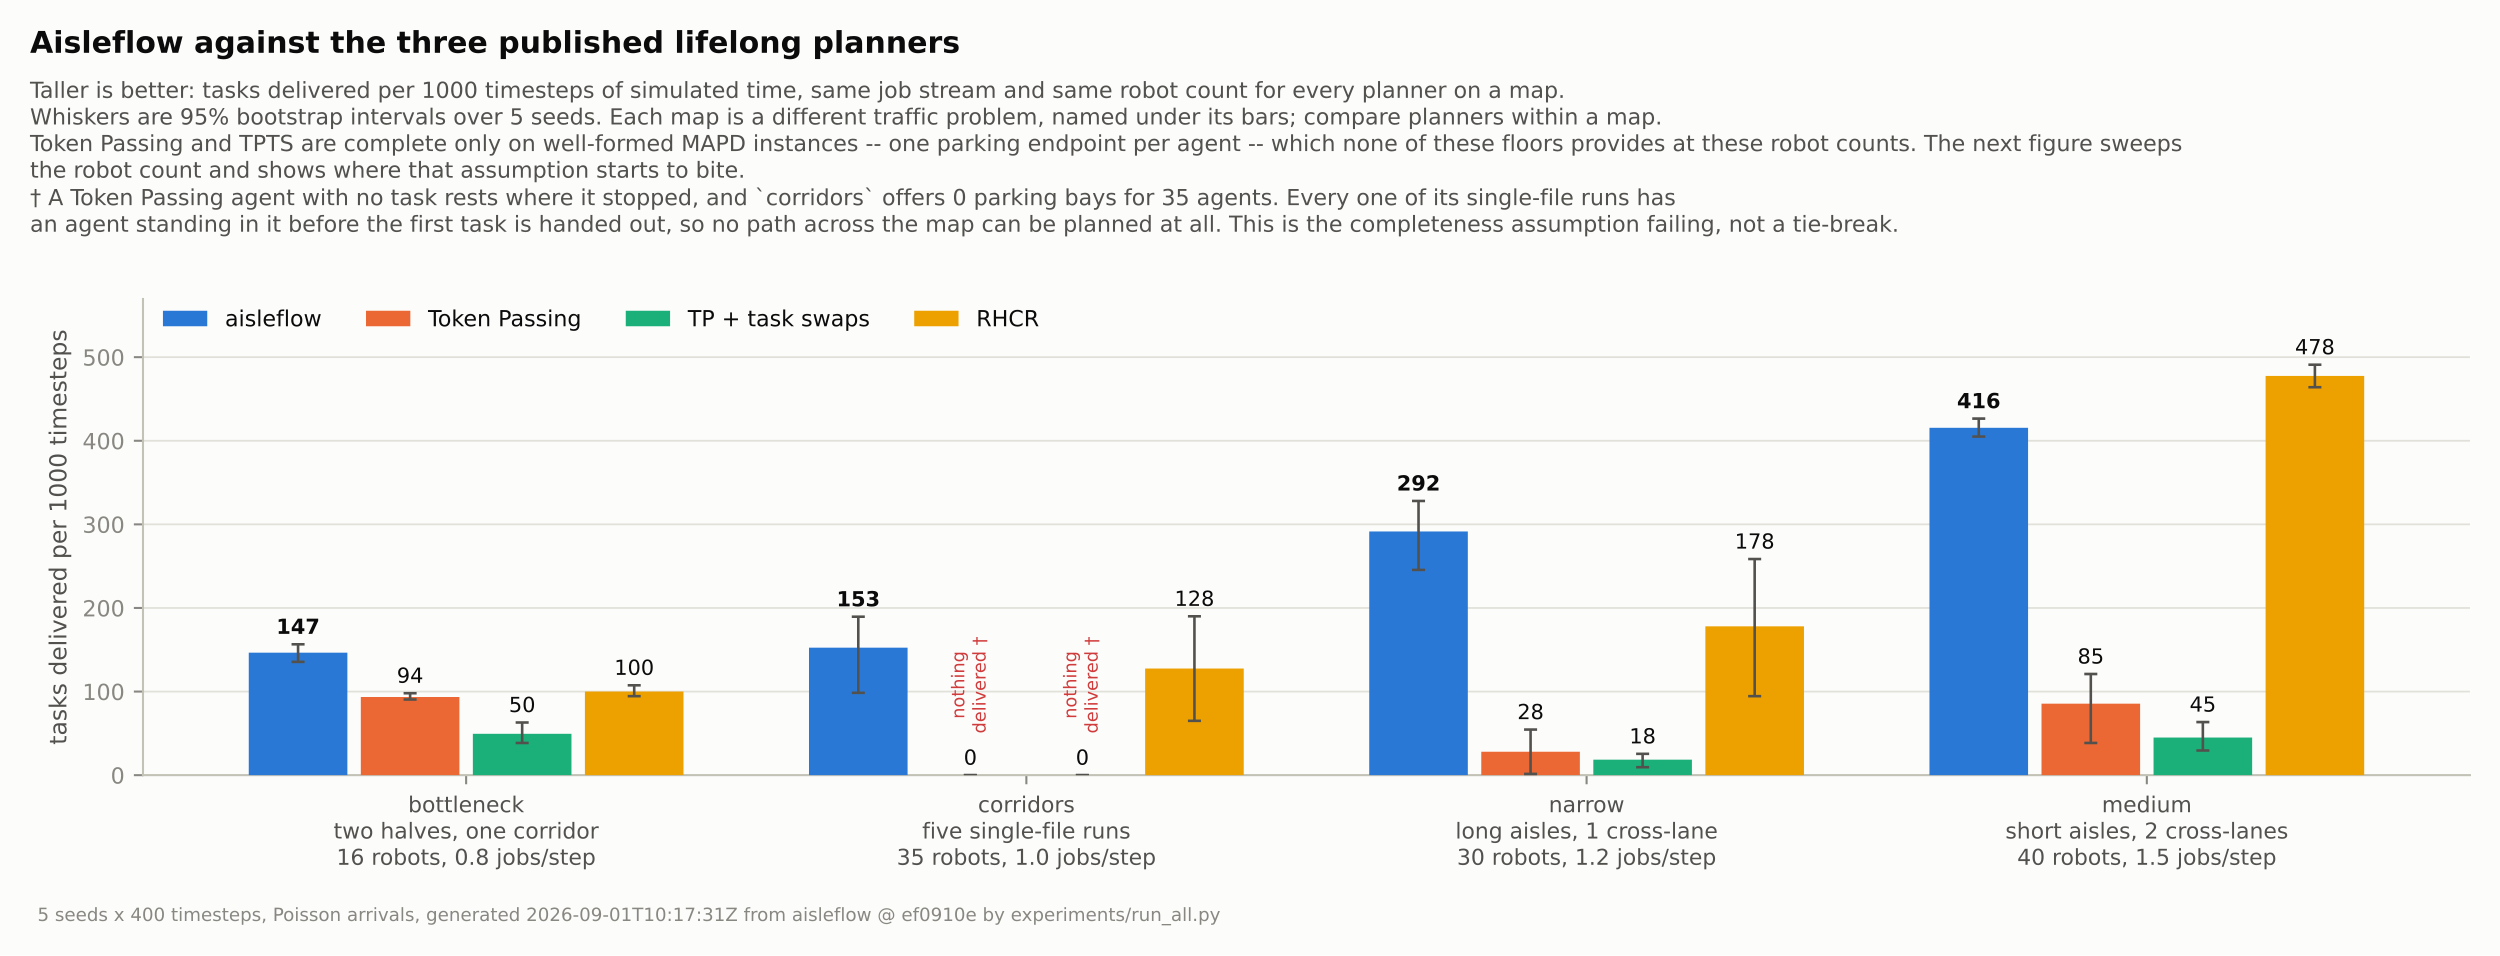
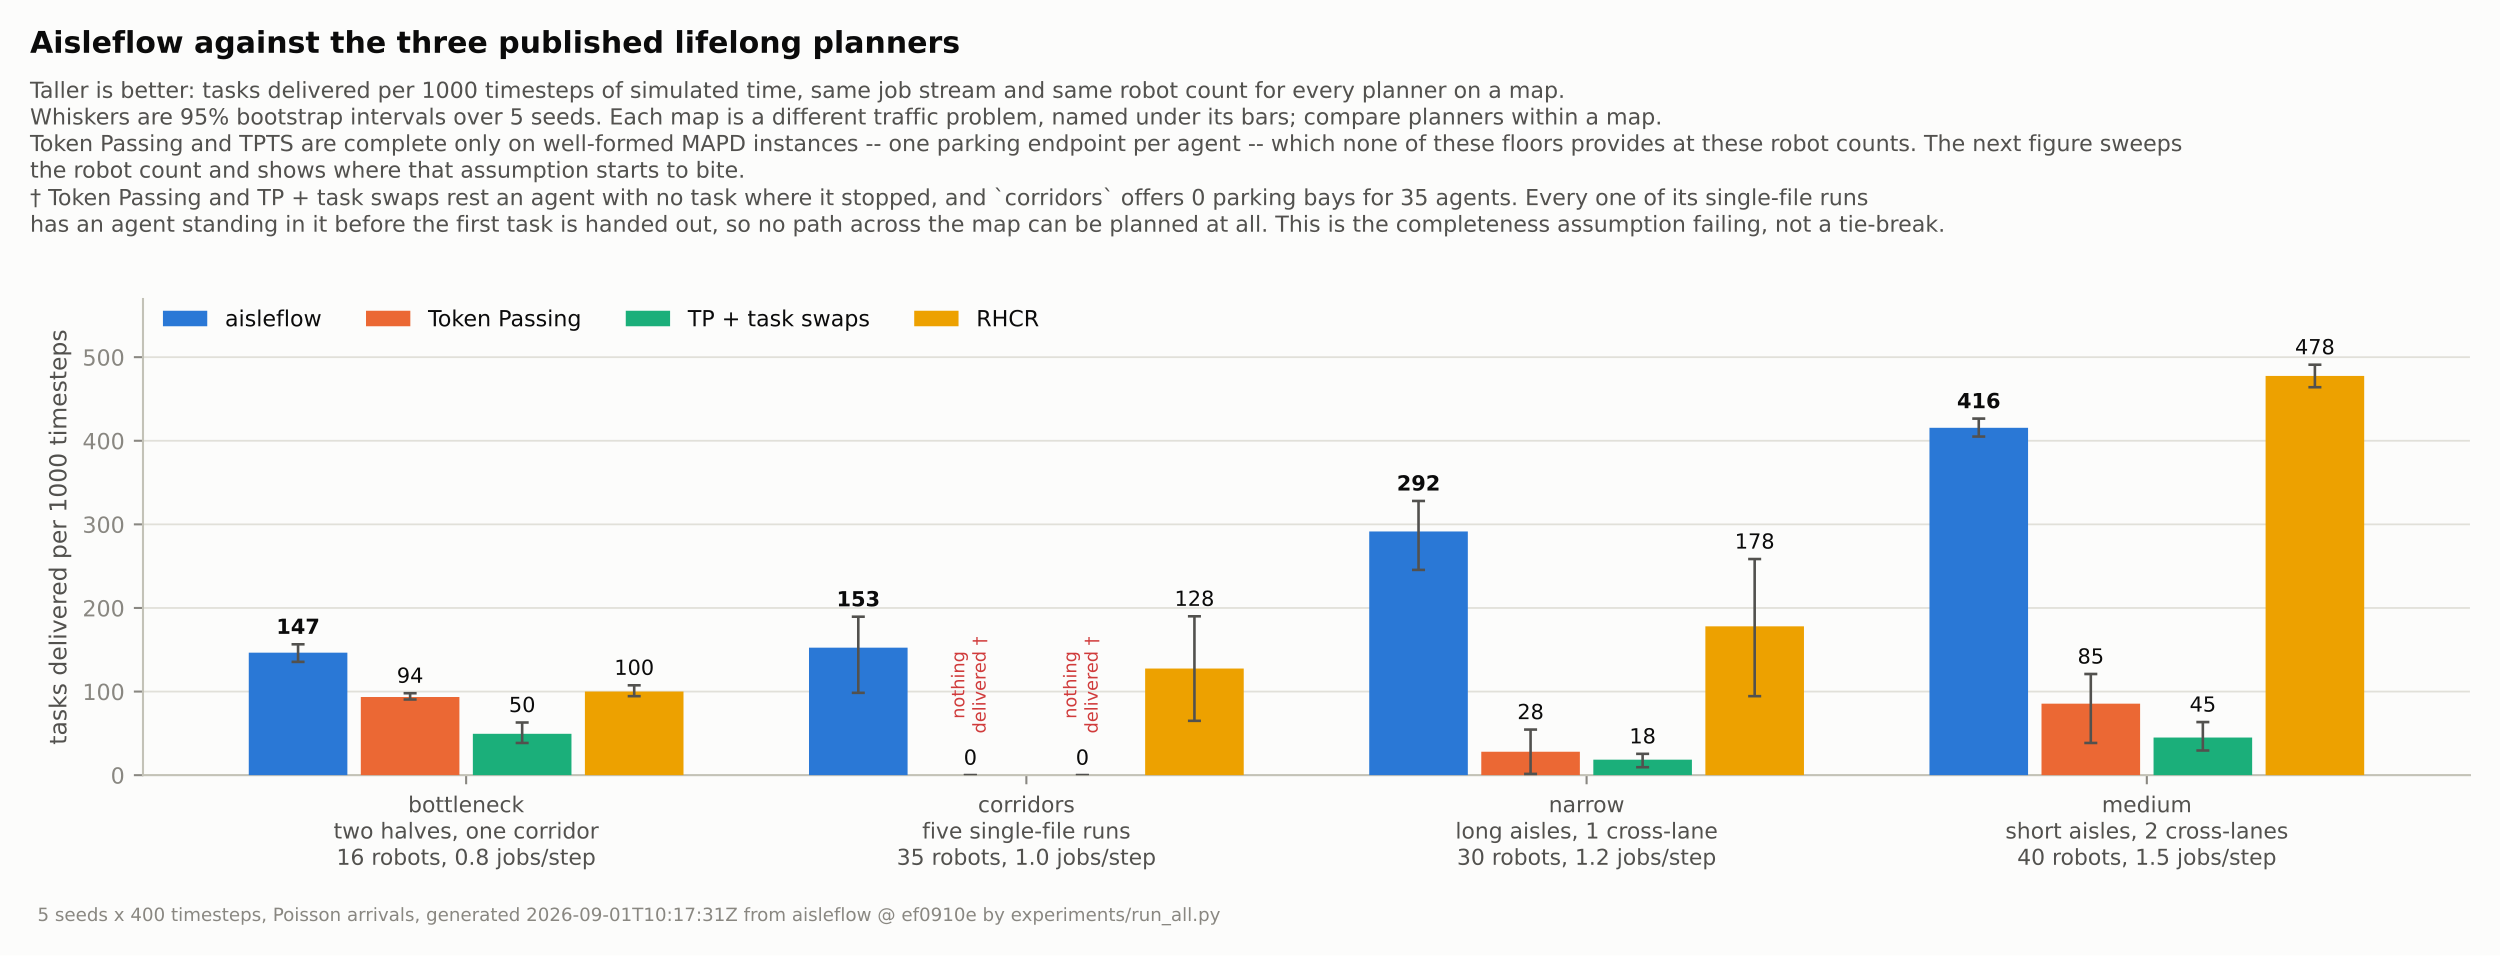
<svg xmlns="http://www.w3.org/2000/svg" xmlns:xlink="http://www.w3.org/1999/xlink" width="958.968pt" height="366.48pt" viewBox="0 0 958.968 366.48" version="1.1">
  <defs>
    <style type="text/css">*{stroke-linejoin: round; stroke-linecap: butt}</style>
  </defs>
  <g id="figure_1">
    <g id="patch_1">
      <path d="M 0 366.48  L 958.968 366.48  L 958.968 0  L 0 0  z " style="fill: #fcfcfb" />
    </g>
    <g id="axes_1">
      <g id="patch_2">
        <path d="M 54.85 297.337  L 947.448 297.337  L 947.448 114.694  L 54.85 114.694  z " style="fill: #fcfcfb" />
      </g>
      <g id="matplotlib.axis_1">
        <g id="xtick_1">
          <g id="line2d_1">
            <defs>
-               <path id="m18b301765e" d="M 0 0  L 0 3.5  " style="stroke: #898781; stroke-width: 0.8" />
+               <path id="m32a499c3bd" d="M 0 0  L 0 3.5  " style="stroke: #898781; stroke-width: 0.8" />
            </defs>
            <g>
-               <use xlink:href="#m18b301765e" x="178.803" y="297.337" style="fill: #898781; stroke: #898781; stroke-width: 0.8" />
+               <use xlink:href="#m32a499c3bd" x="178.803" y="297.337" style="fill: #898781; stroke: #898781; stroke-width: 0.8" />
            </g>
          </g>
          <g id="text_1">
            <text style="font-size: 8.4px; font-family: 'DejaVu Sans', sans-serif; fill: #52514e" transform="translate(156.5351 311.5606)">bottleneck</text>
            <text style="font-size: 8.4px; font-family: 'DejaVu Sans', sans-serif; fill: #52514e" transform="translate(127.9475 321.6429)">two halves, one corridor</text>
            <text style="font-size: 8.4px; font-family: 'DejaVu Sans', sans-serif; fill: #52514e" transform="translate(129.0743 331.7252)">16 robots, 0.8 jobs/step</text>
          </g>
        </g>
        <g id="xtick_2">
          <g id="line2d_2">
            <g>
-               <use xlink:href="#m18b301765e" x="393.7" y="297.337" style="fill: #898781; stroke: #898781; stroke-width: 0.8" />
+               <use xlink:href="#m32a499c3bd" x="393.7" y="297.337" style="fill: #898781; stroke: #898781; stroke-width: 0.8" />
            </g>
          </g>
          <g id="text_2">
            <text style="font-size: 8.4px; font-family: 'DejaVu Sans', sans-serif; fill: #52514e" transform="translate(375.1239 311.5606)">corridors</text>
            <text style="font-size: 8.4px; font-family: 'DejaVu Sans', sans-serif; fill: #52514e" transform="translate(353.7314 321.6429)">five single-file runs</text>
            <text style="font-size: 8.4px; font-family: 'DejaVu Sans', sans-serif; fill: #52514e" transform="translate(343.9717 331.7252)">35 robots, 1.0 jobs/step</text>
          </g>
        </g>
        <g id="xtick_3">
          <g id="line2d_3">
            <g>
-               <use xlink:href="#m18b301765e" x="608.598" y="297.337" style="fill: #898781; stroke: #898781; stroke-width: 0.8" />
+               <use xlink:href="#m32a499c3bd" x="608.598" y="297.337" style="fill: #898781; stroke: #898781; stroke-width: 0.8" />
            </g>
          </g>
          <g id="text_3">
            <text style="font-size: 8.4px; font-family: 'DejaVu Sans', sans-serif; fill: #52514e" transform="translate(594.0704 311.56)">narrow</text>
            <text style="font-size: 8.4px; font-family: 'DejaVu Sans', sans-serif; fill: #52514e" transform="translate(558.2627 321.6423)">long aisles, 1 cross-lane</text>
            <text style="font-size: 8.4px; font-family: 'DejaVu Sans', sans-serif; fill: #52514e" transform="translate(558.8691 331.7246)">30 robots, 1.2 jobs/step</text>
          </g>
        </g>
        <g id="xtick_4">
          <g id="line2d_4">
            <g>
-               <use xlink:href="#m18b301765e" x="823.495" y="297.337" style="fill: #898781; stroke: #898781; stroke-width: 0.8" />
+               <use xlink:href="#m32a499c3bd" x="823.495" y="297.337" style="fill: #898781; stroke: #898781; stroke-width: 0.8" />
            </g>
          </g>
          <g id="text_4">
            <text style="font-size: 8.4px; font-family: 'DejaVu Sans', sans-serif; fill: #52514e" transform="translate(806.2338 311.5606)">medium</text>
            <text style="font-size: 8.4px; font-family: 'DejaVu Sans', sans-serif; fill: #52514e" transform="translate(769.2443 321.6429)">short aisles, 2 cross-lanes</text>
            <text style="font-size: 8.4px; font-family: 'DejaVu Sans', sans-serif; fill: #52514e" transform="translate(773.7665 331.7252)">40 robots, 1.5 jobs/step</text>
          </g>
        </g>
      </g>
      <g id="matplotlib.axis_2">
        <g id="ytick_1">
          <g id="line2d_5">
-             <path d="M 54.85 297.337  L 947.448 297.337  " clip-path="url(#p16ca22c8b6)" style="fill: none; stroke: #e1e0d9; stroke-width: 0.7; stroke-linecap: square" />
+             <path d="M 54.85 297.337  L 947.448 297.337  " clip-path="url(#p9ec85efe38)" style="fill: none; stroke: #e1e0d9; stroke-width: 0.7; stroke-linecap: square" />
          </g>
          <g id="line2d_6">
            <defs>
-               <path id="m89aa2a37a5" d="M 0 0  L -3.5 0  " style="stroke: #898781; stroke-width: 0.8" />
+               <path id="mcf50bee49a" d="M 0 0  L -3.5 0  " style="stroke: #898781; stroke-width: 0.8" />
            </defs>
            <g>
-               <use xlink:href="#m89aa2a37a5" x="54.85" y="297.337" style="fill: #898781; stroke: #898781; stroke-width: 0.8" />
+               <use xlink:href="#mcf50bee49a" x="54.85" y="297.337" style="fill: #898781; stroke: #898781; stroke-width: 0.8" />
            </g>
          </g>
          <g id="text_5">
            <text style="font-size: 8.5px; font-family: 'DejaVu Sans', sans-serif; text-anchor: end; fill: #898781" x="47.85" y="300.566" transform="rotate(-0 47.85011 300.5661)">0</text>
          </g>
        </g>
        <g id="ytick_2">
          <g id="line2d_7">
-             <path d="M 54.85 265.27  L 947.448 265.27  " clip-path="url(#p16ca22c8b6)" style="fill: none; stroke: #e1e0d9; stroke-width: 0.7; stroke-linecap: square" />
+             <path d="M 54.85 265.27  L 947.448 265.27  " clip-path="url(#p9ec85efe38)" style="fill: none; stroke: #e1e0d9; stroke-width: 0.7; stroke-linecap: square" />
          </g>
          <g id="line2d_8">
            <g>
-               <use xlink:href="#m89aa2a37a5" x="54.85" y="265.27" style="fill: #898781; stroke: #898781; stroke-width: 0.8" />
+               <use xlink:href="#mcf50bee49a" x="54.85" y="265.27" style="fill: #898781; stroke: #898781; stroke-width: 0.8" />
            </g>
          </g>
          <g id="text_6">
            <text style="font-size: 8.5px; font-family: 'DejaVu Sans', sans-serif; text-anchor: end; fill: #898781" x="47.85" y="268.499" transform="rotate(-0 47.85011 268.4987)">100</text>
          </g>
        </g>
        <g id="ytick_3">
          <g id="line2d_9">
-             <path d="M 54.85 233.202  L 947.448 233.202  " clip-path="url(#p16ca22c8b6)" style="fill: none; stroke: #e1e0d9; stroke-width: 0.7; stroke-linecap: square" />
+             <path d="M 54.85 233.202  L 947.448 233.202  " clip-path="url(#p9ec85efe38)" style="fill: none; stroke: #e1e0d9; stroke-width: 0.7; stroke-linecap: square" />
          </g>
          <g id="line2d_10">
            <g>
-               <use xlink:href="#m89aa2a37a5" x="54.85" y="233.202" style="fill: #898781; stroke: #898781; stroke-width: 0.8" />
+               <use xlink:href="#mcf50bee49a" x="54.85" y="233.202" style="fill: #898781; stroke: #898781; stroke-width: 0.8" />
            </g>
          </g>
          <g id="text_7">
            <text style="font-size: 8.5px; font-family: 'DejaVu Sans', sans-serif; text-anchor: end; fill: #898781" x="47.85" y="236.431" transform="rotate(-0 47.85011 236.4313)">200</text>
          </g>
        </g>
        <g id="ytick_4">
          <g id="line2d_11">
-             <path d="M 54.85 201.135  L 947.448 201.135  " clip-path="url(#p16ca22c8b6)" style="fill: none; stroke: #e1e0d9; stroke-width: 0.7; stroke-linecap: square" />
+             <path d="M 54.85 201.135  L 947.448 201.135  " clip-path="url(#p9ec85efe38)" style="fill: none; stroke: #e1e0d9; stroke-width: 0.7; stroke-linecap: square" />
          </g>
          <g id="line2d_12">
            <g>
-               <use xlink:href="#m89aa2a37a5" x="54.85" y="201.135" style="fill: #898781; stroke: #898781; stroke-width: 0.8" />
+               <use xlink:href="#mcf50bee49a" x="54.85" y="201.135" style="fill: #898781; stroke: #898781; stroke-width: 0.8" />
            </g>
          </g>
          <g id="text_8">
            <text style="font-size: 8.5px; font-family: 'DejaVu Sans', sans-serif; text-anchor: end; fill: #898781" x="47.85" y="204.364" transform="rotate(-0 47.85011 204.3639)">300</text>
          </g>
        </g>
        <g id="ytick_5">
          <g id="line2d_13">
-             <path d="M 54.85 169.067  L 947.448 169.067  " clip-path="url(#p16ca22c8b6)" style="fill: none; stroke: #e1e0d9; stroke-width: 0.7; stroke-linecap: square" />
+             <path d="M 54.85 169.067  L 947.448 169.067  " clip-path="url(#p9ec85efe38)" style="fill: none; stroke: #e1e0d9; stroke-width: 0.7; stroke-linecap: square" />
          </g>
          <g id="line2d_14">
            <g>
-               <use xlink:href="#m89aa2a37a5" x="54.85" y="169.067" style="fill: #898781; stroke: #898781; stroke-width: 0.8" />
+               <use xlink:href="#mcf50bee49a" x="54.85" y="169.067" style="fill: #898781; stroke: #898781; stroke-width: 0.8" />
            </g>
          </g>
          <g id="text_9">
            <text style="font-size: 8.5px; font-family: 'DejaVu Sans', sans-serif; text-anchor: end; fill: #898781" x="47.85" y="172.296" transform="rotate(-0 47.85011 172.2965)">400</text>
          </g>
        </g>
        <g id="ytick_6">
          <g id="line2d_15">
-             <path d="M 54.85 137  L 947.448 137  " clip-path="url(#p16ca22c8b6)" style="fill: none; stroke: #e1e0d9; stroke-width: 0.7; stroke-linecap: square" />
+             <path d="M 54.85 137  L 947.448 137  " clip-path="url(#p9ec85efe38)" style="fill: none; stroke: #e1e0d9; stroke-width: 0.7; stroke-linecap: square" />
          </g>
          <g id="line2d_16">
            <g>
-               <use xlink:href="#m89aa2a37a5" x="54.85" y="137" style="fill: #898781; stroke: #898781; stroke-width: 0.8" />
+               <use xlink:href="#mcf50bee49a" x="54.85" y="137" style="fill: #898781; stroke: #898781; stroke-width: 0.8" />
            </g>
          </g>
          <g id="text_10">
            <text style="font-size: 8.5px; font-family: 'DejaVu Sans', sans-serif; text-anchor: end; fill: #898781" x="47.85" y="140.229" transform="rotate(-0 47.85011 140.2291)">500</text>
          </g>
        </g>
        <g id="text_11">
          <text style="font-size: 9px; font-family: 'DejaVu Sans', sans-serif; text-anchor: middle; fill: #52514e" x="25.464" y="206.016" transform="rotate(-90 25.46363 206.0156)">tasks delivered per 1000 timesteps</text>
        </g>
      </g>
      <g id="patch_3">
        <path d="M 54.85 297.337  L 54.85 114.694  " style="fill: none; stroke: #c3c2b7; stroke-width: 0.8; stroke-linejoin: miter; stroke-linecap: square" />
      </g>
      <g id="patch_4">
        <path d="M 54.85 297.337  L 947.448 297.337  " style="fill: none; stroke: #c3c2b7; stroke-width: 0.8; stroke-linejoin: miter; stroke-linecap: square" />
      </g>
      <g id="patch_5">
-         <path d="M 95.423 297.337  L 133.245 297.337  L 133.245 250.358  L 95.423 250.358  z " clip-path="url(#p16ca22c8b6)" style="fill: #2a78d6" />
+         <path d="M 95.423 297.337  L 133.245 297.337  L 133.245 250.358  L 95.423 250.358  z " clip-path="url(#p9ec85efe38)" style="fill: #2a78d6" />
      </g>
      <g id="patch_6">
-         <path d="M 310.32 297.337  L 348.142 297.337  L 348.142 248.434  L 310.32 248.434  z " clip-path="url(#p16ca22c8b6)" style="fill: #2a78d6" />
+         <path d="M 310.32 297.337  L 348.142 297.337  L 348.142 248.434  L 310.32 248.434  z " clip-path="url(#p9ec85efe38)" style="fill: #2a78d6" />
      </g>
      <g id="patch_7">
-         <path d="M 525.218 297.337  L 563.04 297.337  L 563.04 203.861  L 525.218 203.861  z " clip-path="url(#p16ca22c8b6)" style="fill: #2a78d6" />
+         <path d="M 525.218 297.337  L 563.04 297.337  L 563.04 203.861  L 525.218 203.861  z " clip-path="url(#p9ec85efe38)" style="fill: #2a78d6" />
      </g>
      <g id="patch_8">
-         <path d="M 740.115 297.337  L 777.937 297.337  L 777.937 164.097  L 740.115 164.097  z " clip-path="url(#p16ca22c8b6)" style="fill: #2a78d6" />
+         <path d="M 740.115 297.337  L 777.937 297.337  L 777.937 164.097  L 740.115 164.097  z " clip-path="url(#p9ec85efe38)" style="fill: #2a78d6" />
      </g>
      <g id="text_12">
        <text style="font-weight: 700; font-size: 8px; font-family: 'DejaVu Sans', sans-serif; text-anchor: middle; fill: #0b0b0b" x="114.334" y="243.152" transform="rotate(-0 114.3337 243.1516)">147</text>
      </g>
      <g id="text_13">
        <text style="font-weight: 700; font-size: 8px; font-family: 'DejaVu Sans', sans-serif; text-anchor: middle; fill: #0b0b0b" x="329.231" y="232.569" transform="rotate(-0 329.2311 232.5694)">153</text>
      </g>
      <g id="text_14">
        <text style="font-weight: 700; font-size: 8px; font-family: 'DejaVu Sans', sans-serif; text-anchor: middle; fill: #0b0b0b" x="544.129" y="188.156" transform="rotate(-0 544.1285 188.156)">292</text>
      </g>
      <g id="text_15">
        <text style="font-weight: 700; font-size: 8px; font-family: 'DejaVu Sans', sans-serif; text-anchor: middle; fill: #0b0b0b" x="759.026" y="156.57" transform="rotate(-0 759.0259 156.5696)">416</text>
      </g>
      <g id="patch_9">
-         <path d="M 138.402 297.337  L 176.224 297.337  L 176.224 267.354  L 138.402 267.354  z " clip-path="url(#p16ca22c8b6)" style="fill: #eb6834" />
+         <path d="M 138.402 297.337  L 176.224 297.337  L 176.224 267.354  L 138.402 267.354  z " clip-path="url(#p9ec85efe38)" style="fill: #eb6834" />
      </g>
      <g id="patch_10">
-         <path d="M 353.3 297.337  L 391.122 297.337  L 391.122 297.337  L 353.3 297.337  z " clip-path="url(#p16ca22c8b6)" style="fill: #eb6834" />
+         <path d="M 353.3 297.337  L 391.122 297.337  L 391.122 297.337  L 353.3 297.337  z " clip-path="url(#p9ec85efe38)" style="fill: #eb6834" />
      </g>
      <g id="patch_11">
-         <path d="M 568.197 297.337  L 606.019 297.337  L 606.019 288.358  L 568.197 288.358  z " clip-path="url(#p16ca22c8b6)" style="fill: #eb6834" />
+         <path d="M 568.197 297.337  L 606.019 297.337  L 606.019 288.358  L 568.197 288.358  z " clip-path="url(#p9ec85efe38)" style="fill: #eb6834" />
      </g>
      <g id="patch_12">
-         <path d="M 783.094 297.337  L 820.916 297.337  L 820.916 269.919  L 783.094 269.919  z " clip-path="url(#p16ca22c8b6)" style="fill: #eb6834" />
+         <path d="M 783.094 297.337  L 820.916 297.337  L 820.916 269.919  L 783.094 269.919  z " clip-path="url(#p9ec85efe38)" style="fill: #eb6834" />
      </g>
      <g id="text_16">
        <text style="font-size: 8px; font-family: 'DejaVu Sans', sans-serif; text-anchor: middle; fill: #0b0b0b" x="157.313" y="261.911" transform="rotate(-0 157.3132 261.9111)">94</text>
      </g>
      <g id="text_17">
        <text style="font-size: 8px; font-family: 'DejaVu Sans', sans-serif; text-anchor: middle; fill: #0b0b0b" x="372.211" y="293.337" transform="rotate(-0 372.2106 293.3371)">0</text>
      </g>
      <g id="text_18">
        <text style="font-size: 8px; font-family: 'DejaVu Sans', sans-serif; text-anchor: middle; fill: #0b0b0b" x="587.108" y="275.86" transform="rotate(-0 587.108 275.8604)">28</text>
      </g>
      <g id="text_19">
        <text style="font-size: 8px; font-family: 'DejaVu Sans', sans-serif; text-anchor: middle; fill: #0b0b0b" x="802.005" y="254.536" transform="rotate(-0 802.0054 254.5356)">85</text>
      </g>
      <g id="text_20">
        <text style="font-size: 6.8px; font-family: 'DejaVu Sans', sans-serif; fill: #d03b3b" transform="translate(369.8963 275.7197) rotate(-90)">nothing</text>
        <text style="font-size: 6.8px; font-family: 'DejaVu Sans', sans-serif; fill: #d03b3b" transform="translate(378.0582 281.3371) rotate(-90)">delivered †</text>
      </g>
      <g id="patch_13">
-         <path d="M 181.382 297.337  L 219.204 297.337  L 219.204 281.464  L 181.382 281.464  z " clip-path="url(#p16ca22c8b6)" style="fill: #1baf7a" />
+         <path d="M 181.382 297.337  L 219.204 297.337  L 219.204 281.464  L 181.382 281.464  z " clip-path="url(#p9ec85efe38)" style="fill: #1baf7a" />
      </g>
      <g id="patch_14">
-         <path d="M 396.279 297.337  L 434.101 297.337  L 434.101 297.337  L 396.279 297.337  z " clip-path="url(#p16ca22c8b6)" style="fill: #1baf7a" />
+         <path d="M 396.279 297.337  L 434.101 297.337  L 434.101 297.337  L 396.279 297.337  z " clip-path="url(#p9ec85efe38)" style="fill: #1baf7a" />
      </g>
      <g id="patch_15">
-         <path d="M 611.177 297.337  L 648.998 297.337  L 648.998 291.405  L 611.177 291.405  z " clip-path="url(#p16ca22c8b6)" style="fill: #1baf7a" />
+         <path d="M 611.177 297.337  L 648.998 297.337  L 648.998 291.405  L 611.177 291.405  z " clip-path="url(#p9ec85efe38)" style="fill: #1baf7a" />
      </g>
      <g id="patch_16">
-         <path d="M 826.074 297.337  L 863.896 297.337  L 863.896 282.907  L 826.074 282.907  z " clip-path="url(#p16ca22c8b6)" style="fill: #1baf7a" />
+         <path d="M 826.074 297.337  L 863.896 297.337  L 863.896 282.907  L 826.074 282.907  z " clip-path="url(#p9ec85efe38)" style="fill: #1baf7a" />
      </g>
      <g id="text_21">
        <text style="font-size: 8px; font-family: 'DejaVu Sans', sans-serif; text-anchor: middle; fill: #0b0b0b" x="200.293" y="273.135" transform="rotate(-0 200.2927 273.1346)">50</text>
      </g>
      <g id="text_22">
        <text style="font-size: 8px; font-family: 'DejaVu Sans', sans-serif; text-anchor: middle; fill: #0b0b0b" x="415.19" y="293.337" transform="rotate(-0 415.1901 293.3371)">0</text>
      </g>
      <g id="text_23">
        <text style="font-size: 8px; font-family: 'DejaVu Sans', sans-serif; text-anchor: middle; fill: #0b0b0b" x="630.088" y="285.16" transform="rotate(-0 630.0875 285.1599)">18</text>
      </g>
      <g id="text_24">
        <text style="font-size: 8px; font-family: 'DejaVu Sans', sans-serif; text-anchor: middle; fill: #0b0b0b" x="844.985" y="272.974" transform="rotate(-0 844.9849 272.9743)">45</text>
      </g>
      <g id="text_25">
        <text style="font-size: 6.8px; font-family: 'DejaVu Sans', sans-serif; fill: #d03b3b" transform="translate(412.8758 275.7197) rotate(-90)">nothing</text>
        <text style="font-size: 6.8px; font-family: 'DejaVu Sans', sans-serif; fill: #d03b3b" transform="translate(421.0377 281.3371) rotate(-90)">delivered †</text>
      </g>
      <g id="patch_17">
-         <path d="M 224.361 297.337  L 262.183 297.337  L 262.183 265.27  L 224.361 265.27  z " clip-path="url(#p16ca22c8b6)" style="fill: #eda100" />
+         <path d="M 224.361 297.337  L 262.183 297.337  L 262.183 265.27  L 224.361 265.27  z " clip-path="url(#p9ec85efe38)" style="fill: #eda100" />
      </g>
      <g id="patch_18">
-         <path d="M 439.259 297.337  L 477.081 297.337  L 477.081 256.451  L 439.259 256.451  z " clip-path="url(#p16ca22c8b6)" style="fill: #eda100" />
+         <path d="M 439.259 297.337  L 477.081 297.337  L 477.081 256.451  L 439.259 256.451  z " clip-path="url(#p9ec85efe38)" style="fill: #eda100" />
      </g>
      <g id="patch_19">
-         <path d="M 654.156 297.337  L 691.978 297.337  L 691.978 240.257  L 654.156 240.257  z " clip-path="url(#p16ca22c8b6)" style="fill: #eda100" />
+         <path d="M 654.156 297.337  L 691.978 297.337  L 691.978 240.257  L 654.156 240.257  z " clip-path="url(#p9ec85efe38)" style="fill: #eda100" />
      </g>
      <g id="patch_20">
-         <path d="M 869.053 297.337  L 906.875 297.337  L 906.875 144.215  L 869.053 144.215  z " clip-path="url(#p16ca22c8b6)" style="fill: #eda100" />
+         <path d="M 869.053 297.337  L 906.875 297.337  L 906.875 144.215  L 869.053 144.215  z " clip-path="url(#p9ec85efe38)" style="fill: #eda100" />
      </g>
      <g id="text_26">
        <text style="font-size: 8px; font-family: 'DejaVu Sans', sans-serif; text-anchor: middle; fill: #0b0b0b" x="243.272" y="258.865" transform="rotate(-0 243.2722 258.8646)">100</text>
      </g>
      <g id="text_27">
        <text style="font-size: 8px; font-family: 'DejaVu Sans', sans-serif; text-anchor: middle; fill: #0b0b0b" x="458.17" y="232.409" transform="rotate(-0 458.1696 232.409)">128</text>
      </g>
      <g id="text_28">
        <text style="font-size: 8px; font-family: 'DejaVu Sans', sans-serif; text-anchor: middle; fill: #0b0b0b" x="673.067" y="210.443" transform="rotate(-0 673.067 210.4429)">178</text>
      </g>
      <g id="text_29">
        <text style="font-size: 8px; font-family: 'DejaVu Sans', sans-serif; text-anchor: middle; fill: #0b0b0b" x="887.964" y="135.886" transform="rotate(-0 887.9644 135.8862)">478</text>
      </g>
      <g id="LineCollection_1">
-         <path d="M 114.334 253.886  L 114.334 247.152  " clip-path="url(#p16ca22c8b6)" style="fill: none; stroke: #52514e" />
-         <path d="M 329.231 265.751  L 329.231 236.569  " clip-path="url(#p16ca22c8b6)" style="fill: none; stroke: #52514e" />
-         <path d="M 544.129 218.612  L 544.129 192.156  " clip-path="url(#p16ca22c8b6)" style="fill: none; stroke: #52514e" />
-         <path d="M 759.026 167.464  L 759.026 160.57  " clip-path="url(#p16ca22c8b6)" style="fill: none; stroke: #52514e" />
+         <path d="M 114.334 253.886  L 114.334 247.152  " clip-path="url(#p9ec85efe38)" style="fill: none; stroke: #52514e" />
+         <path d="M 329.231 265.751  L 329.231 236.569  " clip-path="url(#p9ec85efe38)" style="fill: none; stroke: #52514e" />
+         <path d="M 544.129 218.612  L 544.129 192.156  " clip-path="url(#p9ec85efe38)" style="fill: none; stroke: #52514e" />
+         <path d="M 759.026 167.464  L 759.026 160.57  " clip-path="url(#p9ec85efe38)" style="fill: none; stroke: #52514e" />
      </g>
      <g id="line2d_17">
        <defs>
-           <path id="m04e8cece91" d="M 2.5 0  L -2.5 -0  " style="stroke: #52514e" />
+           <path id="m48ba1caacb" d="M 2.5 0  L -2.5 -0  " style="stroke: #52514e" />
        </defs>
-         <g clip-path="url(#p16ca22c8b6)">
-           <use xlink:href="#m04e8cece91" x="114.334" y="253.886" style="fill: #1f77b4; stroke: #52514e" />
-           <use xlink:href="#m04e8cece91" x="329.231" y="265.751" style="fill: #1f77b4; stroke: #52514e" />
-           <use xlink:href="#m04e8cece91" x="544.129" y="218.612" style="fill: #1f77b4; stroke: #52514e" />
-           <use xlink:href="#m04e8cece91" x="759.026" y="167.464" style="fill: #1f77b4; stroke: #52514e" />
+         <g clip-path="url(#p9ec85efe38)">
+           <use xlink:href="#m48ba1caacb" x="114.334" y="253.886" style="fill: #1f77b4; stroke: #52514e" />
+           <use xlink:href="#m48ba1caacb" x="329.231" y="265.751" style="fill: #1f77b4; stroke: #52514e" />
+           <use xlink:href="#m48ba1caacb" x="544.129" y="218.612" style="fill: #1f77b4; stroke: #52514e" />
+           <use xlink:href="#m48ba1caacb" x="759.026" y="167.464" style="fill: #1f77b4; stroke: #52514e" />
        </g>
      </g>
      <g id="line2d_18">
-         <g clip-path="url(#p16ca22c8b6)">
-           <use xlink:href="#m04e8cece91" x="114.334" y="247.152" style="fill: #1f77b4; stroke: #52514e" />
-           <use xlink:href="#m04e8cece91" x="329.231" y="236.569" style="fill: #1f77b4; stroke: #52514e" />
-           <use xlink:href="#m04e8cece91" x="544.129" y="192.156" style="fill: #1f77b4; stroke: #52514e" />
-           <use xlink:href="#m04e8cece91" x="759.026" y="160.57" style="fill: #1f77b4; stroke: #52514e" />
+         <g clip-path="url(#p9ec85efe38)">
+           <use xlink:href="#m48ba1caacb" x="114.334" y="247.152" style="fill: #1f77b4; stroke: #52514e" />
+           <use xlink:href="#m48ba1caacb" x="329.231" y="236.569" style="fill: #1f77b4; stroke: #52514e" />
+           <use xlink:href="#m48ba1caacb" x="544.129" y="192.156" style="fill: #1f77b4; stroke: #52514e" />
+           <use xlink:href="#m48ba1caacb" x="759.026" y="160.57" style="fill: #1f77b4; stroke: #52514e" />
        </g>
      </g>
      <g id="LineCollection_2">
-         <path d="M 157.313 268.316  L 157.313 265.911  " clip-path="url(#p16ca22c8b6)" style="fill: none; stroke: #52514e" />
-         <path d="M 372.211 297.337  L 372.211 297.337  " clip-path="url(#p16ca22c8b6)" style="fill: none; stroke: #52514e" />
-         <path d="M 587.108 296.856  L 587.108 279.86  " clip-path="url(#p16ca22c8b6)" style="fill: none; stroke: #52514e" />
-         <path d="M 802.005 284.991  L 802.005 258.536  " clip-path="url(#p16ca22c8b6)" style="fill: none; stroke: #52514e" />
+         <path d="M 157.313 268.316  L 157.313 265.911  " clip-path="url(#p9ec85efe38)" style="fill: none; stroke: #52514e" />
+         <path d="M 372.211 297.337  L 372.211 297.337  " clip-path="url(#p9ec85efe38)" style="fill: none; stroke: #52514e" />
+         <path d="M 587.108 296.856  L 587.108 279.86  " clip-path="url(#p9ec85efe38)" style="fill: none; stroke: #52514e" />
+         <path d="M 802.005 284.991  L 802.005 258.536  " clip-path="url(#p9ec85efe38)" style="fill: none; stroke: #52514e" />
      </g>
      <g id="line2d_19">
-         <g clip-path="url(#p16ca22c8b6)">
-           <use xlink:href="#m04e8cece91" x="157.313" y="268.316" style="fill: #1f77b4; stroke: #52514e" />
-           <use xlink:href="#m04e8cece91" x="372.211" y="297.337" style="fill: #1f77b4; stroke: #52514e" />
-           <use xlink:href="#m04e8cece91" x="587.108" y="296.856" style="fill: #1f77b4; stroke: #52514e" />
-           <use xlink:href="#m04e8cece91" x="802.005" y="284.991" style="fill: #1f77b4; stroke: #52514e" />
+         <g clip-path="url(#p9ec85efe38)">
+           <use xlink:href="#m48ba1caacb" x="157.313" y="268.316" style="fill: #1f77b4; stroke: #52514e" />
+           <use xlink:href="#m48ba1caacb" x="372.211" y="297.337" style="fill: #1f77b4; stroke: #52514e" />
+           <use xlink:href="#m48ba1caacb" x="587.108" y="296.856" style="fill: #1f77b4; stroke: #52514e" />
+           <use xlink:href="#m48ba1caacb" x="802.005" y="284.991" style="fill: #1f77b4; stroke: #52514e" />
        </g>
      </g>
      <g id="line2d_20">
-         <g clip-path="url(#p16ca22c8b6)">
-           <use xlink:href="#m04e8cece91" x="157.313" y="265.911" style="fill: #1f77b4; stroke: #52514e" />
-           <use xlink:href="#m04e8cece91" x="372.211" y="297.337" style="fill: #1f77b4; stroke: #52514e" />
-           <use xlink:href="#m04e8cece91" x="587.108" y="279.86" style="fill: #1f77b4; stroke: #52514e" />
-           <use xlink:href="#m04e8cece91" x="802.005" y="258.536" style="fill: #1f77b4; stroke: #52514e" />
+         <g clip-path="url(#p9ec85efe38)">
+           <use xlink:href="#m48ba1caacb" x="157.313" y="265.911" style="fill: #1f77b4; stroke: #52514e" />
+           <use xlink:href="#m48ba1caacb" x="372.211" y="297.337" style="fill: #1f77b4; stroke: #52514e" />
+           <use xlink:href="#m48ba1caacb" x="587.108" y="279.86" style="fill: #1f77b4; stroke: #52514e" />
+           <use xlink:href="#m48ba1caacb" x="802.005" y="258.536" style="fill: #1f77b4; stroke: #52514e" />
        </g>
      </g>
      <g id="LineCollection_3">
-         <path d="M 200.293 284.991  L 200.293 277.135  " clip-path="url(#p16ca22c8b6)" style="fill: none; stroke: #52514e" />
-         <path d="M 415.19 297.337  L 415.19 297.337  " clip-path="url(#p16ca22c8b6)" style="fill: none; stroke: #52514e" />
-         <path d="M 630.088 294.291  L 630.088 289.16  " clip-path="url(#p16ca22c8b6)" style="fill: none; stroke: #52514e" />
-         <path d="M 844.985 287.877  L 844.985 276.974  " clip-path="url(#p16ca22c8b6)" style="fill: none; stroke: #52514e" />
+         <path d="M 200.293 284.991  L 200.293 277.135  " clip-path="url(#p9ec85efe38)" style="fill: none; stroke: #52514e" />
+         <path d="M 415.19 297.337  L 415.19 297.337  " clip-path="url(#p9ec85efe38)" style="fill: none; stroke: #52514e" />
+         <path d="M 630.088 294.291  L 630.088 289.16  " clip-path="url(#p9ec85efe38)" style="fill: none; stroke: #52514e" />
+         <path d="M 844.985 287.877  L 844.985 276.974  " clip-path="url(#p9ec85efe38)" style="fill: none; stroke: #52514e" />
      </g>
      <g id="line2d_21">
-         <g clip-path="url(#p16ca22c8b6)">
-           <use xlink:href="#m04e8cece91" x="200.293" y="284.991" style="fill: #1f77b4; stroke: #52514e" />
-           <use xlink:href="#m04e8cece91" x="415.19" y="297.337" style="fill: #1f77b4; stroke: #52514e" />
-           <use xlink:href="#m04e8cece91" x="630.088" y="294.291" style="fill: #1f77b4; stroke: #52514e" />
-           <use xlink:href="#m04e8cece91" x="844.985" y="287.877" style="fill: #1f77b4; stroke: #52514e" />
+         <g clip-path="url(#p9ec85efe38)">
+           <use xlink:href="#m48ba1caacb" x="200.293" y="284.991" style="fill: #1f77b4; stroke: #52514e" />
+           <use xlink:href="#m48ba1caacb" x="415.19" y="297.337" style="fill: #1f77b4; stroke: #52514e" />
+           <use xlink:href="#m48ba1caacb" x="630.088" y="294.291" style="fill: #1f77b4; stroke: #52514e" />
+           <use xlink:href="#m48ba1caacb" x="844.985" y="287.877" style="fill: #1f77b4; stroke: #52514e" />
        </g>
      </g>
      <g id="line2d_22">
-         <g clip-path="url(#p16ca22c8b6)">
-           <use xlink:href="#m04e8cece91" x="200.293" y="277.135" style="fill: #1f77b4; stroke: #52514e" />
-           <use xlink:href="#m04e8cece91" x="415.19" y="297.337" style="fill: #1f77b4; stroke: #52514e" />
-           <use xlink:href="#m04e8cece91" x="630.088" y="289.16" style="fill: #1f77b4; stroke: #52514e" />
-           <use xlink:href="#m04e8cece91" x="844.985" y="276.974" style="fill: #1f77b4; stroke: #52514e" />
+         <g clip-path="url(#p9ec85efe38)">
+           <use xlink:href="#m48ba1caacb" x="200.293" y="277.135" style="fill: #1f77b4; stroke: #52514e" />
+           <use xlink:href="#m48ba1caacb" x="415.19" y="297.337" style="fill: #1f77b4; stroke: #52514e" />
+           <use xlink:href="#m48ba1caacb" x="630.088" y="289.16" style="fill: #1f77b4; stroke: #52514e" />
+           <use xlink:href="#m48ba1caacb" x="844.985" y="276.974" style="fill: #1f77b4; stroke: #52514e" />
        </g>
      </g>
      <g id="LineCollection_4">
-         <path d="M 243.272 267.033  L 243.272 262.865  " clip-path="url(#p16ca22c8b6)" style="fill: none; stroke: #52514e" />
-         <path d="M 458.17 276.493  L 458.17 236.409  " clip-path="url(#p16ca22c8b6)" style="fill: none; stroke: #52514e" />
-         <path d="M 673.067 267.033  L 673.067 214.443  " clip-path="url(#p16ca22c8b6)" style="fill: none; stroke: #52514e" />
-         <path d="M 887.964 148.544  L 887.964 139.886  " clip-path="url(#p16ca22c8b6)" style="fill: none; stroke: #52514e" />
+         <path d="M 243.272 267.033  L 243.272 262.865  " clip-path="url(#p9ec85efe38)" style="fill: none; stroke: #52514e" />
+         <path d="M 458.17 276.493  L 458.17 236.409  " clip-path="url(#p9ec85efe38)" style="fill: none; stroke: #52514e" />
+         <path d="M 673.067 267.033  L 673.067 214.443  " clip-path="url(#p9ec85efe38)" style="fill: none; stroke: #52514e" />
+         <path d="M 887.964 148.544  L 887.964 139.886  " clip-path="url(#p9ec85efe38)" style="fill: none; stroke: #52514e" />
      </g>
      <g id="line2d_23">
-         <g clip-path="url(#p16ca22c8b6)">
-           <use xlink:href="#m04e8cece91" x="243.272" y="267.033" style="fill: #1f77b4; stroke: #52514e" />
-           <use xlink:href="#m04e8cece91" x="458.17" y="276.493" style="fill: #1f77b4; stroke: #52514e" />
-           <use xlink:href="#m04e8cece91" x="673.067" y="267.033" style="fill: #1f77b4; stroke: #52514e" />
-           <use xlink:href="#m04e8cece91" x="887.964" y="148.544" style="fill: #1f77b4; stroke: #52514e" />
+         <g clip-path="url(#p9ec85efe38)">
+           <use xlink:href="#m48ba1caacb" x="243.272" y="267.033" style="fill: #1f77b4; stroke: #52514e" />
+           <use xlink:href="#m48ba1caacb" x="458.17" y="276.493" style="fill: #1f77b4; stroke: #52514e" />
+           <use xlink:href="#m48ba1caacb" x="673.067" y="267.033" style="fill: #1f77b4; stroke: #52514e" />
+           <use xlink:href="#m48ba1caacb" x="887.964" y="148.544" style="fill: #1f77b4; stroke: #52514e" />
        </g>
      </g>
      <g id="line2d_24">
-         <g clip-path="url(#p16ca22c8b6)">
-           <use xlink:href="#m04e8cece91" x="243.272" y="262.865" style="fill: #1f77b4; stroke: #52514e" />
-           <use xlink:href="#m04e8cece91" x="458.17" y="236.409" style="fill: #1f77b4; stroke: #52514e" />
-           <use xlink:href="#m04e8cece91" x="673.067" y="214.443" style="fill: #1f77b4; stroke: #52514e" />
-           <use xlink:href="#m04e8cece91" x="887.964" y="139.886" style="fill: #1f77b4; stroke: #52514e" />
+         <g clip-path="url(#p9ec85efe38)">
+           <use xlink:href="#m48ba1caacb" x="243.272" y="262.865" style="fill: #1f77b4; stroke: #52514e" />
+           <use xlink:href="#m48ba1caacb" x="458.17" y="236.409" style="fill: #1f77b4; stroke: #52514e" />
+           <use xlink:href="#m48ba1caacb" x="673.067" y="214.443" style="fill: #1f77b4; stroke: #52514e" />
+           <use xlink:href="#m48ba1caacb" x="887.964" y="139.886" style="fill: #1f77b4; stroke: #52514e" />
        </g>
      </g>
      <g id="legend_1">
        <g id="patch_21">
          <path d="M 62.5 125.15  L 79.5 125.15  L 79.5 119.2  L 62.5 119.2  z " style="fill: #2a78d6" />
        </g>
        <g id="text_30">
          <text style="font-size: 8.5px; font-family: 'DejaVu Sans', sans-serif; text-anchor: start; fill: #0b0b0b" x="86.3" y="125.15" transform="rotate(-0 86.30011 125.1498)">aisleflow</text>
        </g>
        <g id="patch_22">
          <path d="M 140.396 125.15  L 157.396 125.15  L 157.396 119.2  L 140.396 119.2  z " style="fill: #eb6834" />
        </g>
        <g id="text_31">
          <text style="font-size: 8.5px; font-family: 'DejaVu Sans', sans-serif; text-anchor: start; fill: #0b0b0b" x="164.196" y="125.15" transform="rotate(-0 164.196 125.1498)">Token Passing</text>
        </g>
        <g id="patch_23">
          <path d="M 240.036 125.15  L 257.036 125.15  L 257.036 119.2  L 240.036 119.2  z " style="fill: #1baf7a" />
        </g>
        <g id="text_32">
          <text style="font-size: 8.5px; font-family: 'DejaVu Sans', sans-serif; text-anchor: start; fill: #0b0b0b" x="263.836" y="125.15" transform="rotate(-0 263.8359 125.1498)">TP + task swaps</text>
        </g>
        <g id="patch_24">
          <path d="M 350.683 125.15  L 367.683 125.15  L 367.683 119.2  L 350.683 119.2  z " style="fill: #eda100" />
        </g>
        <g id="text_33">
          <text style="font-size: 8.5px; font-family: 'DejaVu Sans', sans-serif; text-anchor: start; fill: #0b0b0b" x="374.483" y="125.15" transform="rotate(-0 374.4833 125.1498)">RHCR</text>
        </g>
      </g>
    </g>
    <g id="text_34">
      <text style="font-weight: 700; font-size: 11.5px; font-family: 'DejaVu Sans', sans-serif; text-anchor: start; fill: #0b0b0b" x="11.52" y="20.258" transform="rotate(-0 11.52 20.2582)">Aisleflow against the three published lifelong planners</text>
    </g>
    <g id="text_35">
      <text style="font-size: 8.5px; font-family: 'DejaVu Sans', sans-serif; fill: #52514e" transform="translate(11.52 37.5495)">Taller is better: tasks delivered per 1000 timesteps of simulated time, same job stream and same robot count for every planner on a map.</text>
      <text style="font-size: 8.5px; font-family: 'DejaVu Sans', sans-serif; fill: #52514e" transform="translate(11.52 47.75183)">Whiskers are 95% bootstrap intervals over 5 seeds. Each map is a different traffic problem, named under its bars; compare planners within a map.</text>
      <text style="font-size: 8.5px; font-family: 'DejaVu Sans', sans-serif; fill: #52514e" transform="translate(11.52 57.95415)">Token Passing and TPTS are complete only on well-formed MAPD instances -- one parking endpoint per agent -- which none of these floors provides at these robot counts. The next figure sweeps</text>
      <text style="font-size: 8.5px; font-family: 'DejaVu Sans', sans-serif; fill: #52514e" transform="translate(11.52 68.15648)">the robot count and shows where that assumption starts to bite.</text>
-       <text style="font-size: 8.5px; font-family: 'DejaVu Sans', sans-serif; fill: #52514e" transform="translate(11.52 78.6988)">† A Token Passing agent with no task rests where it stopped, and `corridors` offers 0 parking bays for 35 agents. Every one of its single-file runs has</text>
-       <text style="font-size: 8.5px; font-family: 'DejaVu Sans', sans-serif; fill: #52514e" transform="translate(11.52 88.90112)">an agent standing in it before the first task is handed out, so no path across the map can be planned at all. This is the completeness assumption failing, not a tie-break.</text>
+       <text style="font-size: 8.5px; font-family: 'DejaVu Sans', sans-serif; fill: #52514e" transform="translate(11.52 78.6988)">† Token Passing and TP + task swaps rest an agent with no task where it stopped, and `corridors` offers 0 parking bays for 35 agents. Every one of its single-file runs</text>
+       <text style="font-size: 8.5px; font-family: 'DejaVu Sans', sans-serif; fill: #52514e" transform="translate(11.52 88.90112)">has an agent standing in it before the first task is handed out, so no path across the map can be planned at all. This is the completeness assumption failing, not a tie-break.</text>
    </g>
    <g id="text_36">
      <text style="font-size: 7px; font-family: 'DejaVu Sans', sans-serif; text-anchor: start; fill: #898781" x="14.371" y="353.278" transform="rotate(-0 14.3712 353.2784)">5 seeds x 400 timesteps, Poisson arrivals, generated 2026-09-01T10:17:31Z from aisleflow @ ef0910e by experiments/run_all.py</text>
    </g>
  </g>
  <defs>
-     <clipPath id="p16ca22c8b6">
+     <clipPath id="p9ec85efe38">
      <rect x="54.85" y="114.694" width="892.598" height="182.643" />
    </clipPath>
  </defs>
</svg>
